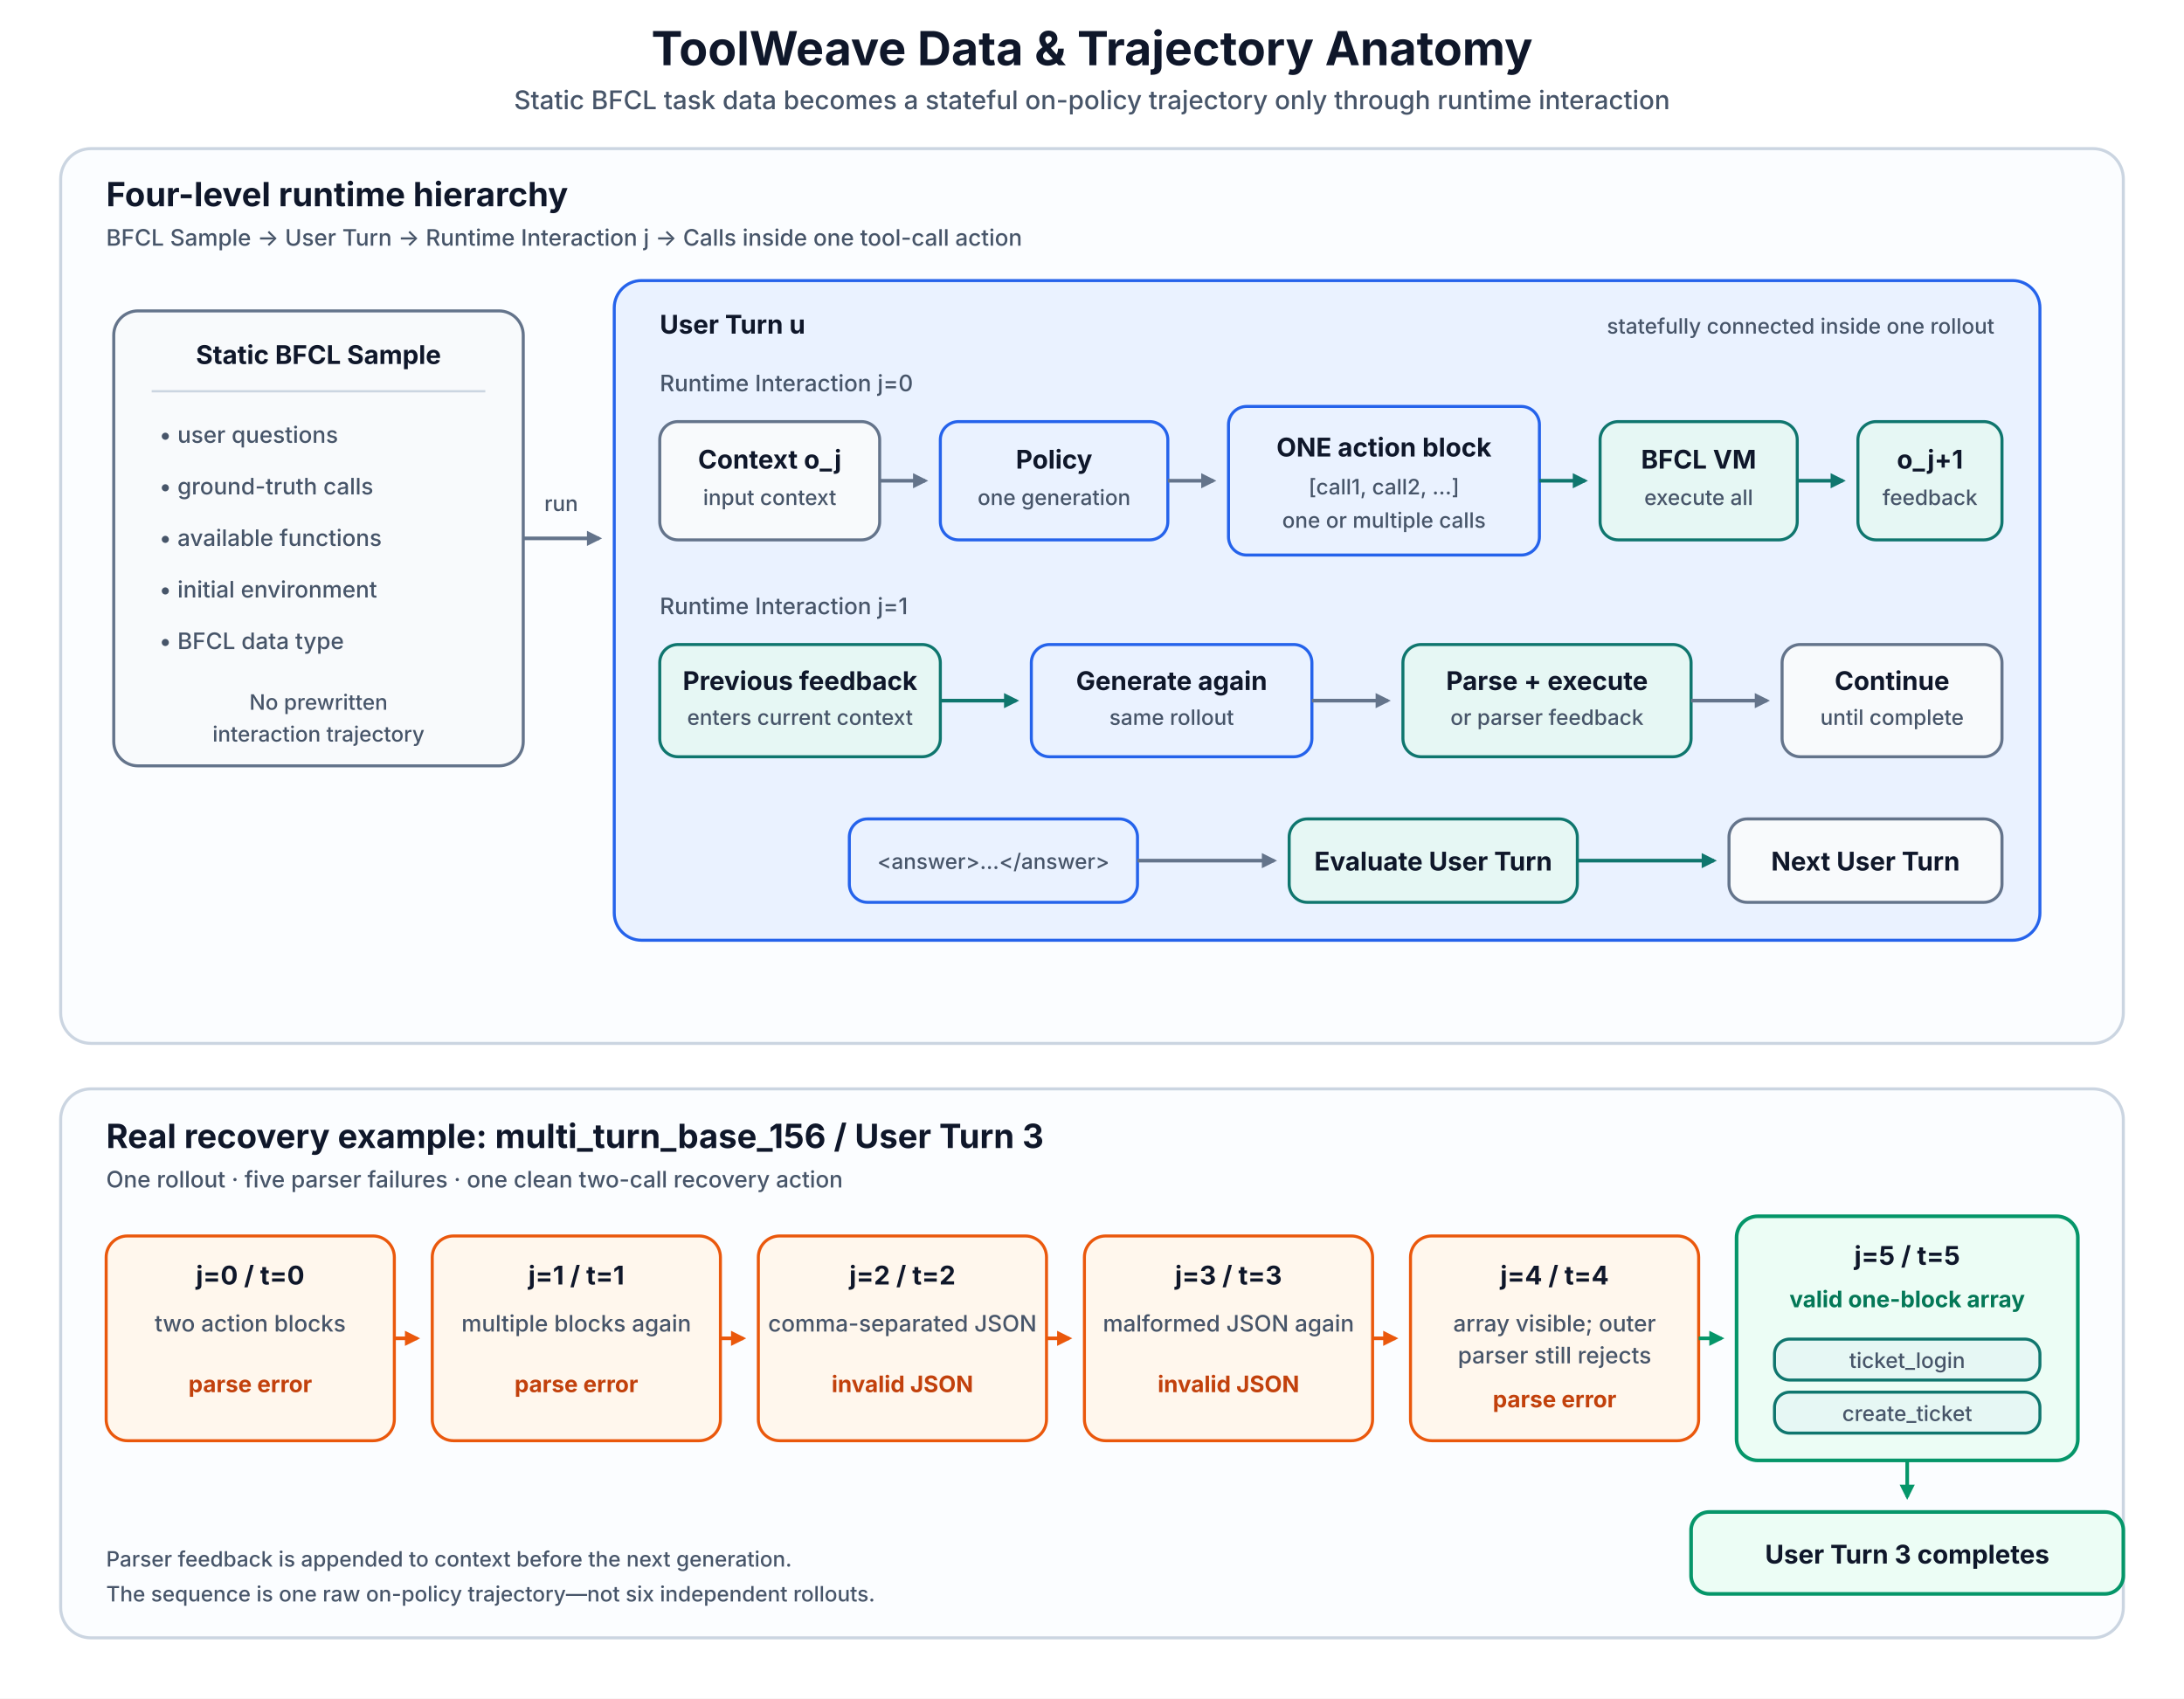
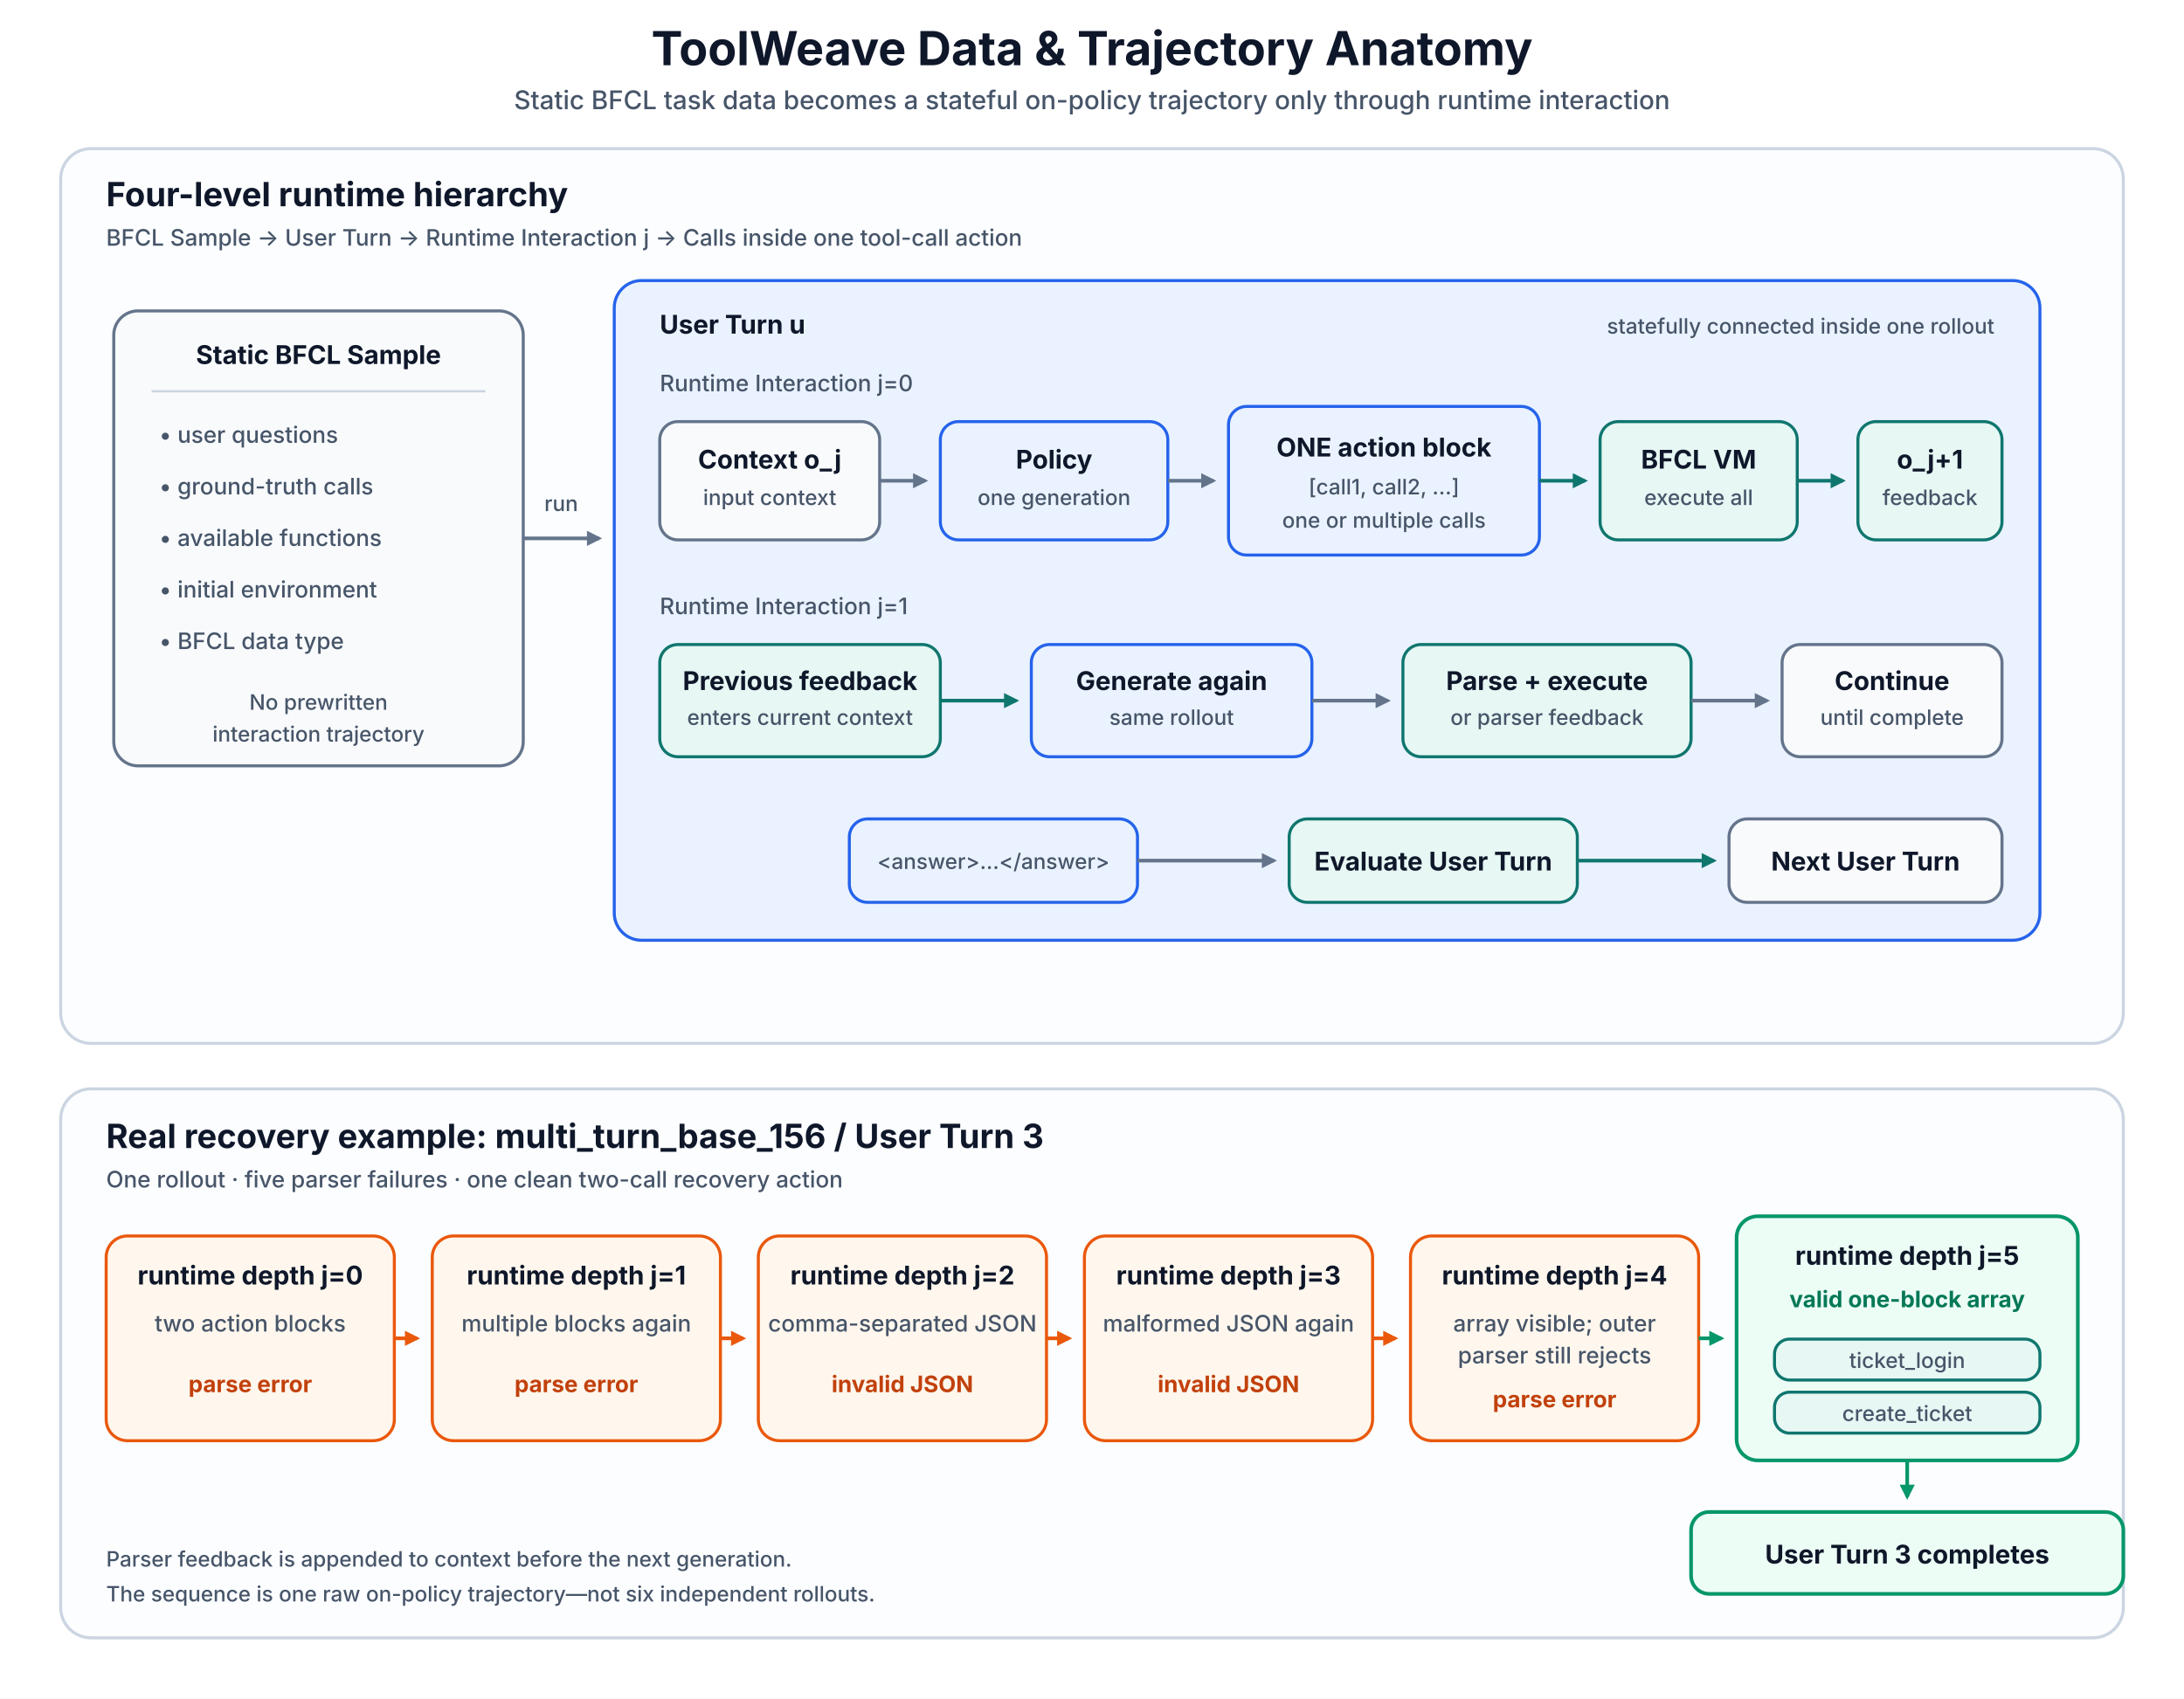
<svg xmlns="http://www.w3.org/2000/svg" width="1440" height="1120" viewBox="0 0 1440 1120" role="img" aria-labelledby="title desc">
  <defs>
    <style>
      .bg { fill: #ffffff; }
      .panel { fill: #fbfdff; stroke: #cbd5e1; stroke-width: 2; }
      .static { fill: #f8fafc; stroke: #64748b; stroke-width: 2; }
      .policy { fill: #eaf2ff; stroke: #2563eb; stroke-width: 2; }
      .environment { fill: #e6f7f4; stroke: #0f766e; stroke-width: 2; }
      .error { fill: #fff7ed; stroke: #ea580c; stroke-width: 2; }
      .success { fill: #ecfdf5; stroke: #059669; stroke-width: 2.4; }
      .title { font-family: Inter, Arial, sans-serif; font-size: 31px; font-weight: 700; fill: #0f172a; }
      .subtitle { font-family: Inter, Arial, sans-serif; font-size: 17px; font-weight: 500; fill: #475569; }
      .panelTitle { font-family: Inter, Arial, sans-serif; font-size: 22px; font-weight: 700; fill: #0f172a; }
      .label { font-family: Inter, Arial, sans-serif; font-size: 17px; font-weight: 700; fill: #0f172a; }
      .body { font-family: Inter, Arial, sans-serif; font-size: 15px; font-weight: 500; fill: #475569; }
      .small { font-family: Inter, Arial, sans-serif; font-size: 14px; font-weight: 550; fill: #475569; }
      .errorText { font-family: Inter, Arial, sans-serif; font-size: 15px; font-weight: 700; fill: #c2410c; }
      .successText { font-family: Inter, Arial, sans-serif; font-size: 15px; font-weight: 700; fill: #047857; }
      .arrow { fill: none; stroke: #64748b; stroke-width: 2.4; marker-end: url(#arrow); }
      .tealArrow { fill: none; stroke: #0f766e; stroke-width: 2.4; marker-end: url(#arrowTeal); }
      .orangeArrow { fill: none; stroke: #ea580c; stroke-width: 2.4; marker-end: url(#arrowOrange); }
      .greenArrow { fill: none; stroke: #059669; stroke-width: 2.4; marker-end: url(#arrowGreen); }
    </style>
    <marker id="arrow" viewBox="0 0 10 10" markerWidth="10" markerHeight="10" refX="8" refY="5" orient="auto" markerUnits="userSpaceOnUse">
      <path d="M0,0 L10,5 L0,10 Z" fill="#64748b" />
    </marker>
    <marker id="arrowTeal" viewBox="0 0 10 10" markerWidth="10" markerHeight="10" refX="8" refY="5" orient="auto" markerUnits="userSpaceOnUse">
      <path d="M0,0 L10,5 L0,10 Z" fill="#0f766e" />
    </marker>
    <marker id="arrowOrange" viewBox="0 0 10 10" markerWidth="10" markerHeight="10" refX="8" refY="5" orient="auto" markerUnits="userSpaceOnUse">
      <path d="M0,0 L10,5 L0,10 Z" fill="#ea580c" />
    </marker>
    <marker id="arrowGreen" viewBox="0 0 10 10" markerWidth="10" markerHeight="10" refX="8" refY="5" orient="auto" markerUnits="userSpaceOnUse">
      <path d="M0,0 L10,5 L0,10 Z" fill="#059669" />
    </marker>
  </defs>
  <rect class="bg" x="0" y="0" width="1440" height="1120" />
  <text class="title" x="720" y="43" text-anchor="middle">ToolWeave Data &amp; Trajectory Anatomy</text>
  <text class="subtitle" x="720" y="72" text-anchor="middle">Static BFCL task data becomes a stateful on-policy trajectory only through runtime interaction</text>
  <rect class="panel" x="40" y="98" rx="20" ry="20" width="1360" height="590" />
  <text class="panelTitle" x="70" y="136">Four-level runtime hierarchy</text>
  <text class="body" x="70" y="162">BFCL Sample  →  User Turn  →  Runtime Interaction j  →  Calls inside one tool-call action</text>
  <rect class="static" x="75" y="205" rx="16" ry="16" width="270" height="300" />
  <text class="label" x="210" y="240" text-anchor="middle">Static BFCL Sample</text>
  <line x1="100" y1="258" x2="320" y2="258" stroke="#cbd5e1" stroke-width="1.5" />
  <text class="body" x="105" y="292">• user questions</text>
  <text class="body" x="105" y="326">• ground-truth calls</text>
  <text class="body" x="105" y="360">• available functions</text>
  <text class="body" x="105" y="394">• initial environment</text>
  <text class="body" x="105" y="428">• BFCL data type</text>
  <text class="small" x="210" y="468" text-anchor="middle">No prewritten</text>
  <text class="small" x="210" y="489" text-anchor="middle">interaction trajectory</text>
  <path class="arrow" d="M345 355 H395" />
  <text class="small" x="370" y="337" text-anchor="middle">run</text>
  <rect class="policy" x="405" y="185" rx="18" ry="18" width="940" height="435" />
  <text class="label" x="435" y="220">User Turn u</text>
  <text class="small" x="1315" y="220" text-anchor="end">statefully connected inside one rollout</text>
  <text class="body" x="435" y="258">Runtime Interaction j=0</text>
  <rect class="static" x="435" y="278" rx="12" ry="12" width="145" height="78" />
  <text class="label" x="507.5" y="309" text-anchor="middle">Context o_j</text>
  <text class="small" x="507.5" y="333" text-anchor="middle">input context</text>
  <rect class="policy" x="620" y="278" rx="12" ry="12" width="150" height="78" />
  <text class="label" x="695" y="309" text-anchor="middle">Policy</text>
  <text class="small" x="695" y="333" text-anchor="middle">one generation</text>
  <rect class="policy" x="810" y="268" rx="12" ry="12" width="205" height="98" />
  <text class="label" x="912.5" y="301" text-anchor="middle">ONE action block</text>
  <text class="small" x="912.5" y="326" text-anchor="middle">[call1, call2, ...]</text>
  <text class="small" x="912.5" y="348" text-anchor="middle">one or multiple calls</text>
  <rect class="environment" x="1055" y="278" rx="12" ry="12" width="130" height="78" />
  <text class="label" x="1120" y="309" text-anchor="middle">BFCL VM</text>
  <text class="small" x="1120" y="333" text-anchor="middle">execute all</text>
  <rect class="environment" x="1225" y="278" rx="12" ry="12" width="95" height="78" />
  <text class="label" x="1272.5" y="309" text-anchor="middle">o_j+1</text>
  <text class="small" x="1272.5" y="333" text-anchor="middle">feedback</text>
  <path class="arrow" d="M580 317 H610" />
  <path class="arrow" d="M770 317 H800" />
  <path class="tealArrow" d="M1015 317 H1045" />
  <path class="tealArrow" d="M1185 317 H1215" />
  <text class="body" x="435" y="405">Runtime Interaction j=1</text>
  <rect class="environment" x="435" y="425" rx="12" ry="12" width="185" height="74" />
  <text class="label" x="527.5" y="455" text-anchor="middle">Previous feedback</text>
  <text class="small" x="527.5" y="478" text-anchor="middle">enters current context</text>
  <rect class="policy" x="680" y="425" rx="12" ry="12" width="185" height="74" />
  <text class="label" x="772.5" y="455" text-anchor="middle">Generate again</text>
  <text class="small" x="772.5" y="478" text-anchor="middle">same rollout</text>
  <rect class="environment" x="925" y="425" rx="12" ry="12" width="190" height="74" />
  <text class="label" x="1020" y="455" text-anchor="middle">Parse + execute</text>
  <text class="small" x="1020" y="478" text-anchor="middle">or parser feedback</text>
  <rect class="static" x="1175" y="425" rx="12" ry="12" width="145" height="74" />
  <text class="label" x="1247.5" y="455" text-anchor="middle">Continue</text>
  <text class="small" x="1247.5" y="478" text-anchor="middle">until complete</text>
  <path class="tealArrow" d="M620 462 H670" />
  <path class="arrow" d="M865 462 H915" />
  <path class="arrow" d="M1115 462 H1165" />
  <rect class="policy" x="560" y="540" rx="12" ry="12" width="190" height="55" />
  <text class="small" x="655" y="573" text-anchor="middle">&lt;answer&gt;...&lt;/answer&gt;</text>
  <rect class="environment" x="850" y="540" rx="12" ry="12" width="190" height="55" />
  <text class="label" x="945" y="574" text-anchor="middle">Evaluate User Turn</text>
  <rect class="static" x="1140" y="540" rx="12" ry="12" width="180" height="55" />
  <text class="label" x="1230" y="574" text-anchor="middle">Next User Turn</text>
  <path class="arrow" d="M750 567.5 H840" />
  <path class="tealArrow" d="M1040 567.5 H1130" />
  <rect class="panel" x="40" y="718" rx="20" ry="20" width="1360" height="362" />
  <text class="panelTitle" x="70" y="757">Real recovery example: multi_turn_base_156 / User Turn 3</text>
  <text class="body" x="70" y="783">One rollout · five parser failures · one clean two-call recovery action</text>
  <rect class="error" x="70" y="815" rx="14" ry="14" width="190" height="135" />
-   <text class="label" x="165" y="847" text-anchor="middle">j=0 / t=0</text>
+   <text class="label" x="165" y="847" text-anchor="middle">runtime depth j=0</text>
  <text class="body" x="165" y="878" text-anchor="middle">two action blocks</text>
  <text class="errorText" x="165" y="918" text-anchor="middle">parse error</text>
  <rect class="error" x="285" y="815" rx="14" ry="14" width="190" height="135" />
-   <text class="label" x="380" y="847" text-anchor="middle">j=1 / t=1</text>
+   <text class="label" x="380" y="847" text-anchor="middle">runtime depth j=1</text>
  <text class="body" x="380" y="878" text-anchor="middle">multiple blocks again</text>
  <text class="errorText" x="380" y="918" text-anchor="middle">parse error</text>
  <rect class="error" x="500" y="815" rx="14" ry="14" width="190" height="135" />
-   <text class="label" x="595" y="847" text-anchor="middle">j=2 / t=2</text>
+   <text class="label" x="595" y="847" text-anchor="middle">runtime depth j=2</text>
  <text class="body" x="595" y="878" text-anchor="middle">comma-separated JSON</text>
  <text class="errorText" x="595" y="918" text-anchor="middle">invalid JSON</text>
  <rect class="error" x="715" y="815" rx="14" ry="14" width="190" height="135" />
-   <text class="label" x="810" y="847" text-anchor="middle">j=3 / t=3</text>
+   <text class="label" x="810" y="847" text-anchor="middle">runtime depth j=3</text>
  <text class="body" x="810" y="878" text-anchor="middle">malformed JSON again</text>
  <text class="errorText" x="810" y="918" text-anchor="middle">invalid JSON</text>
  <rect class="error" x="930" y="815" rx="14" ry="14" width="190" height="135" />
-   <text class="label" x="1025" y="847" text-anchor="middle">j=4 / t=4</text>
+   <text class="label" x="1025" y="847" text-anchor="middle">runtime depth j=4</text>
  <text class="body" x="1025" y="878" text-anchor="middle">array visible; outer</text>
  <text class="body" x="1025" y="899" text-anchor="middle">parser still rejects</text>
  <text class="errorText" x="1025" y="928" text-anchor="middle">parse error</text>
  <rect class="success" x="1145" y="802" rx="14" ry="14" width="225" height="161" />
-   <text class="label" x="1257.5" y="834" text-anchor="middle">j=5 / t=5</text>
+   <text class="label" x="1257.5" y="834" text-anchor="middle">runtime depth j=5</text>
  <text class="successText" x="1257.5" y="862" text-anchor="middle">valid one-block array</text>
  <rect class="environment" x="1170" y="883" rx="10" ry="10" width="175" height="27" />
  <text class="small" x="1257.5" y="902" text-anchor="middle">ticket_login</text>
  <rect class="environment" x="1170" y="918" rx="10" ry="10" width="175" height="27" />
  <text class="small" x="1257.5" y="937" text-anchor="middle">create_ticket</text>
  <path class="orangeArrow" d="M260 882.5 H275" />
  <path class="orangeArrow" d="M475 882.5 H490" />
  <path class="orangeArrow" d="M690 882.5 H705" />
  <path class="orangeArrow" d="M905 882.5 H920" />
  <path class="greenArrow" d="M1120 882.5 H1135" />
  <rect class="success" x="1115" y="997" rx="12" ry="12" width="285" height="54" />
  <text class="label" x="1257.5" y="1031" text-anchor="middle">User Turn 3 completes</text>
  <path class="greenArrow" d="M1257.5 963 V987" />
  <text class="small" x="70" y="1033">Parser feedback is appended to context before the next generation.</text>
  <text class="small" x="70" y="1056">The sequence is one raw on-policy trajectory—not six independent rollouts.</text>
</svg>
